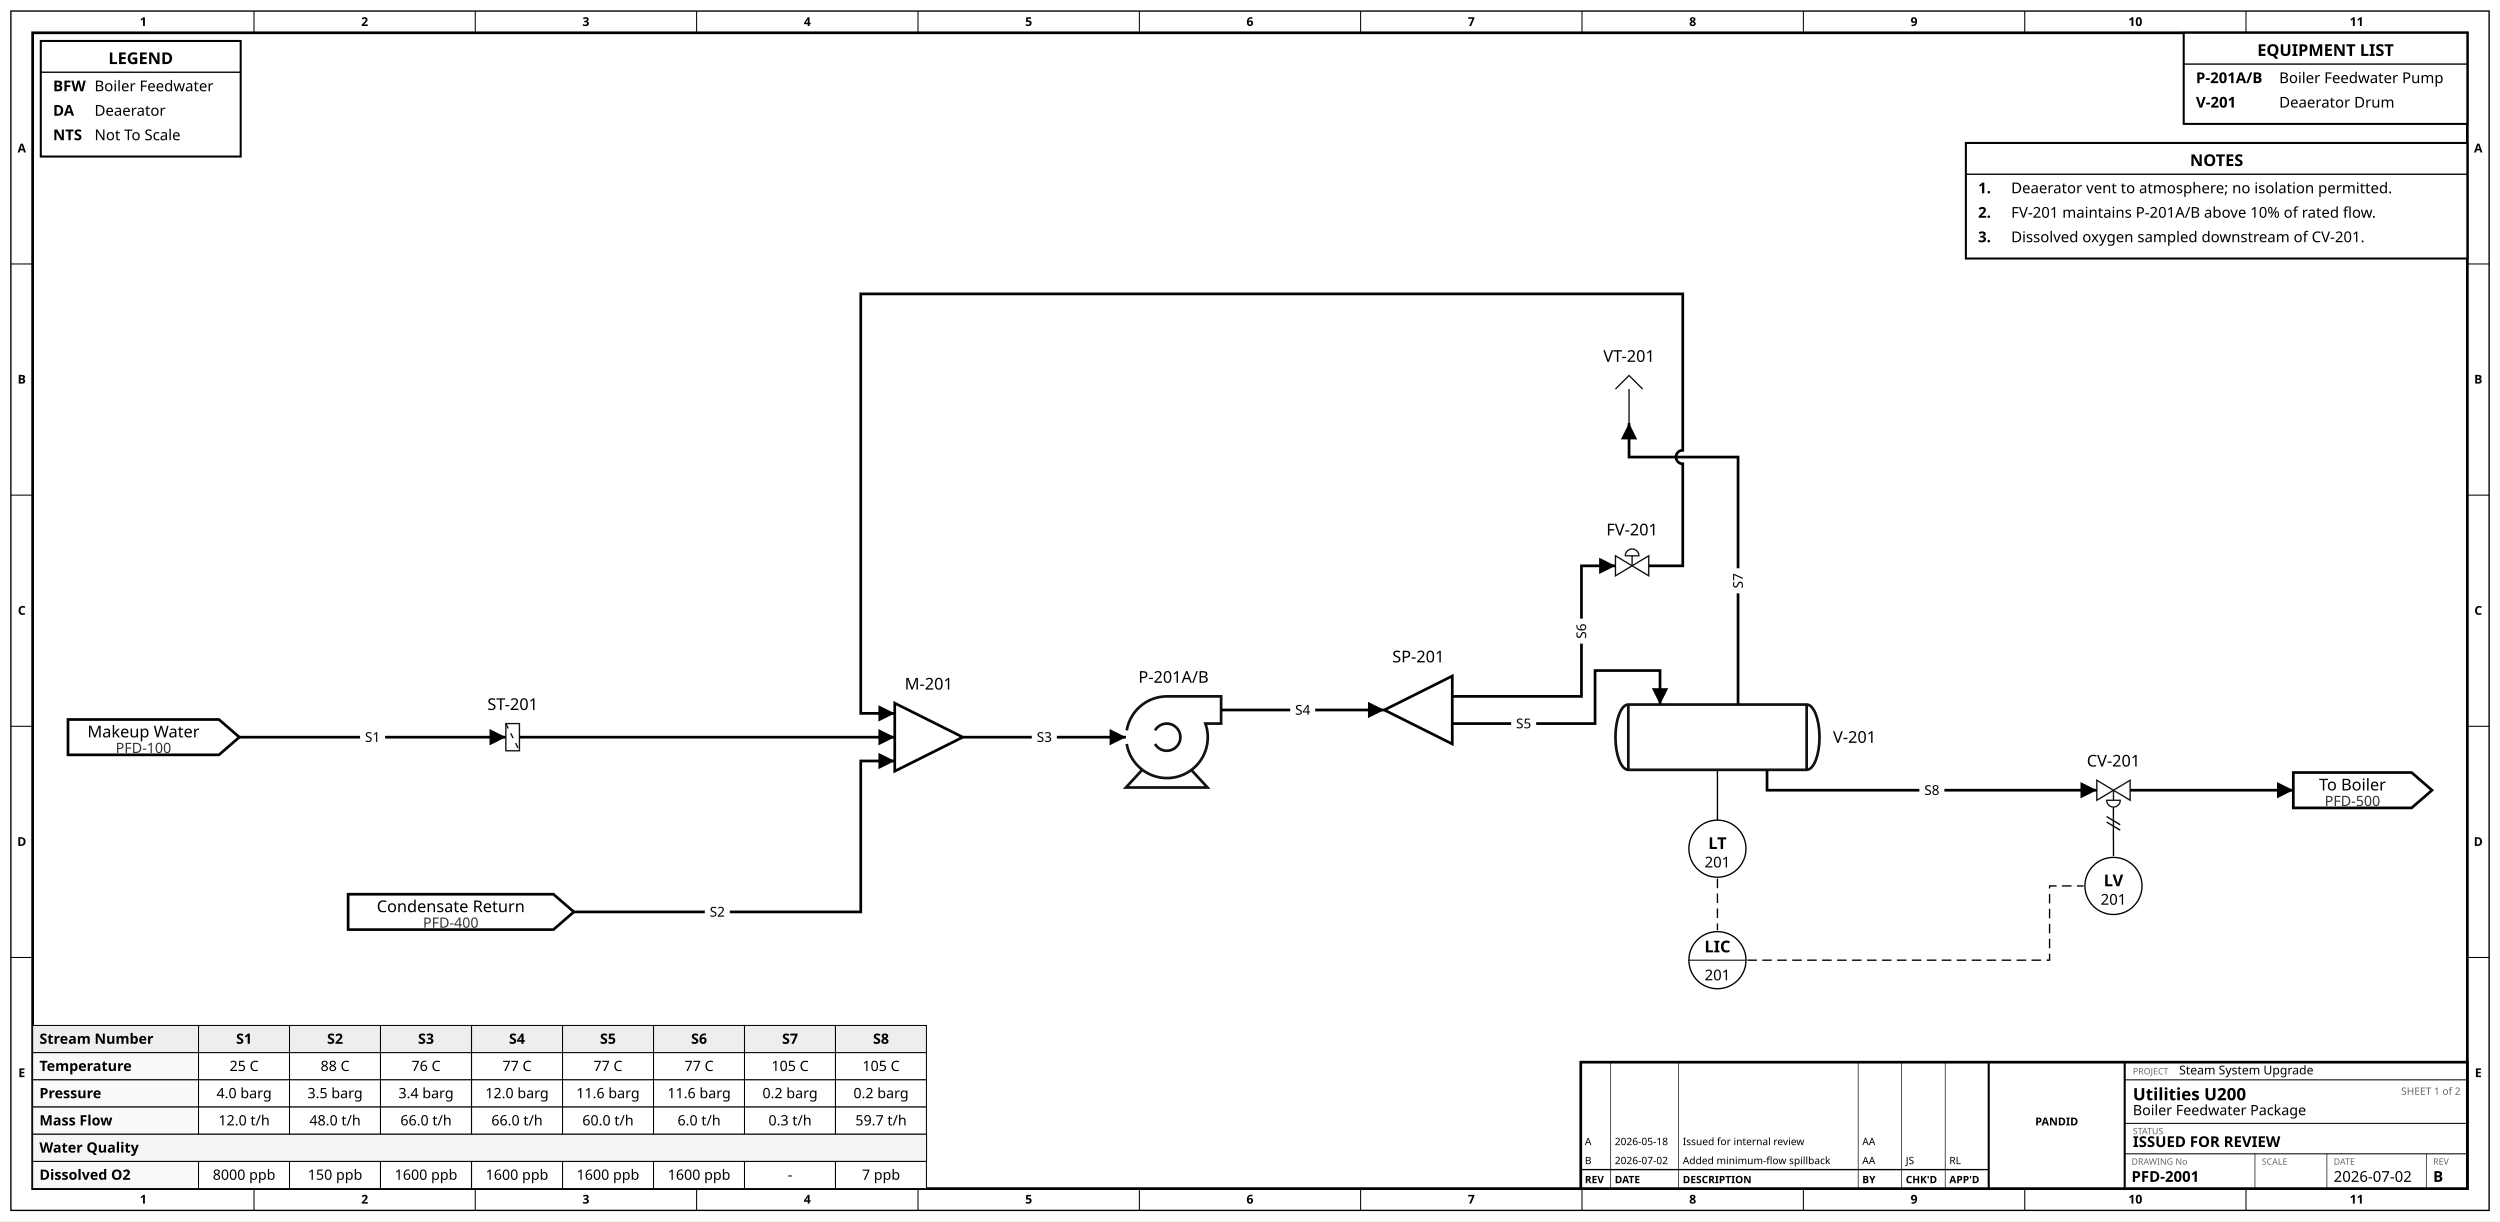
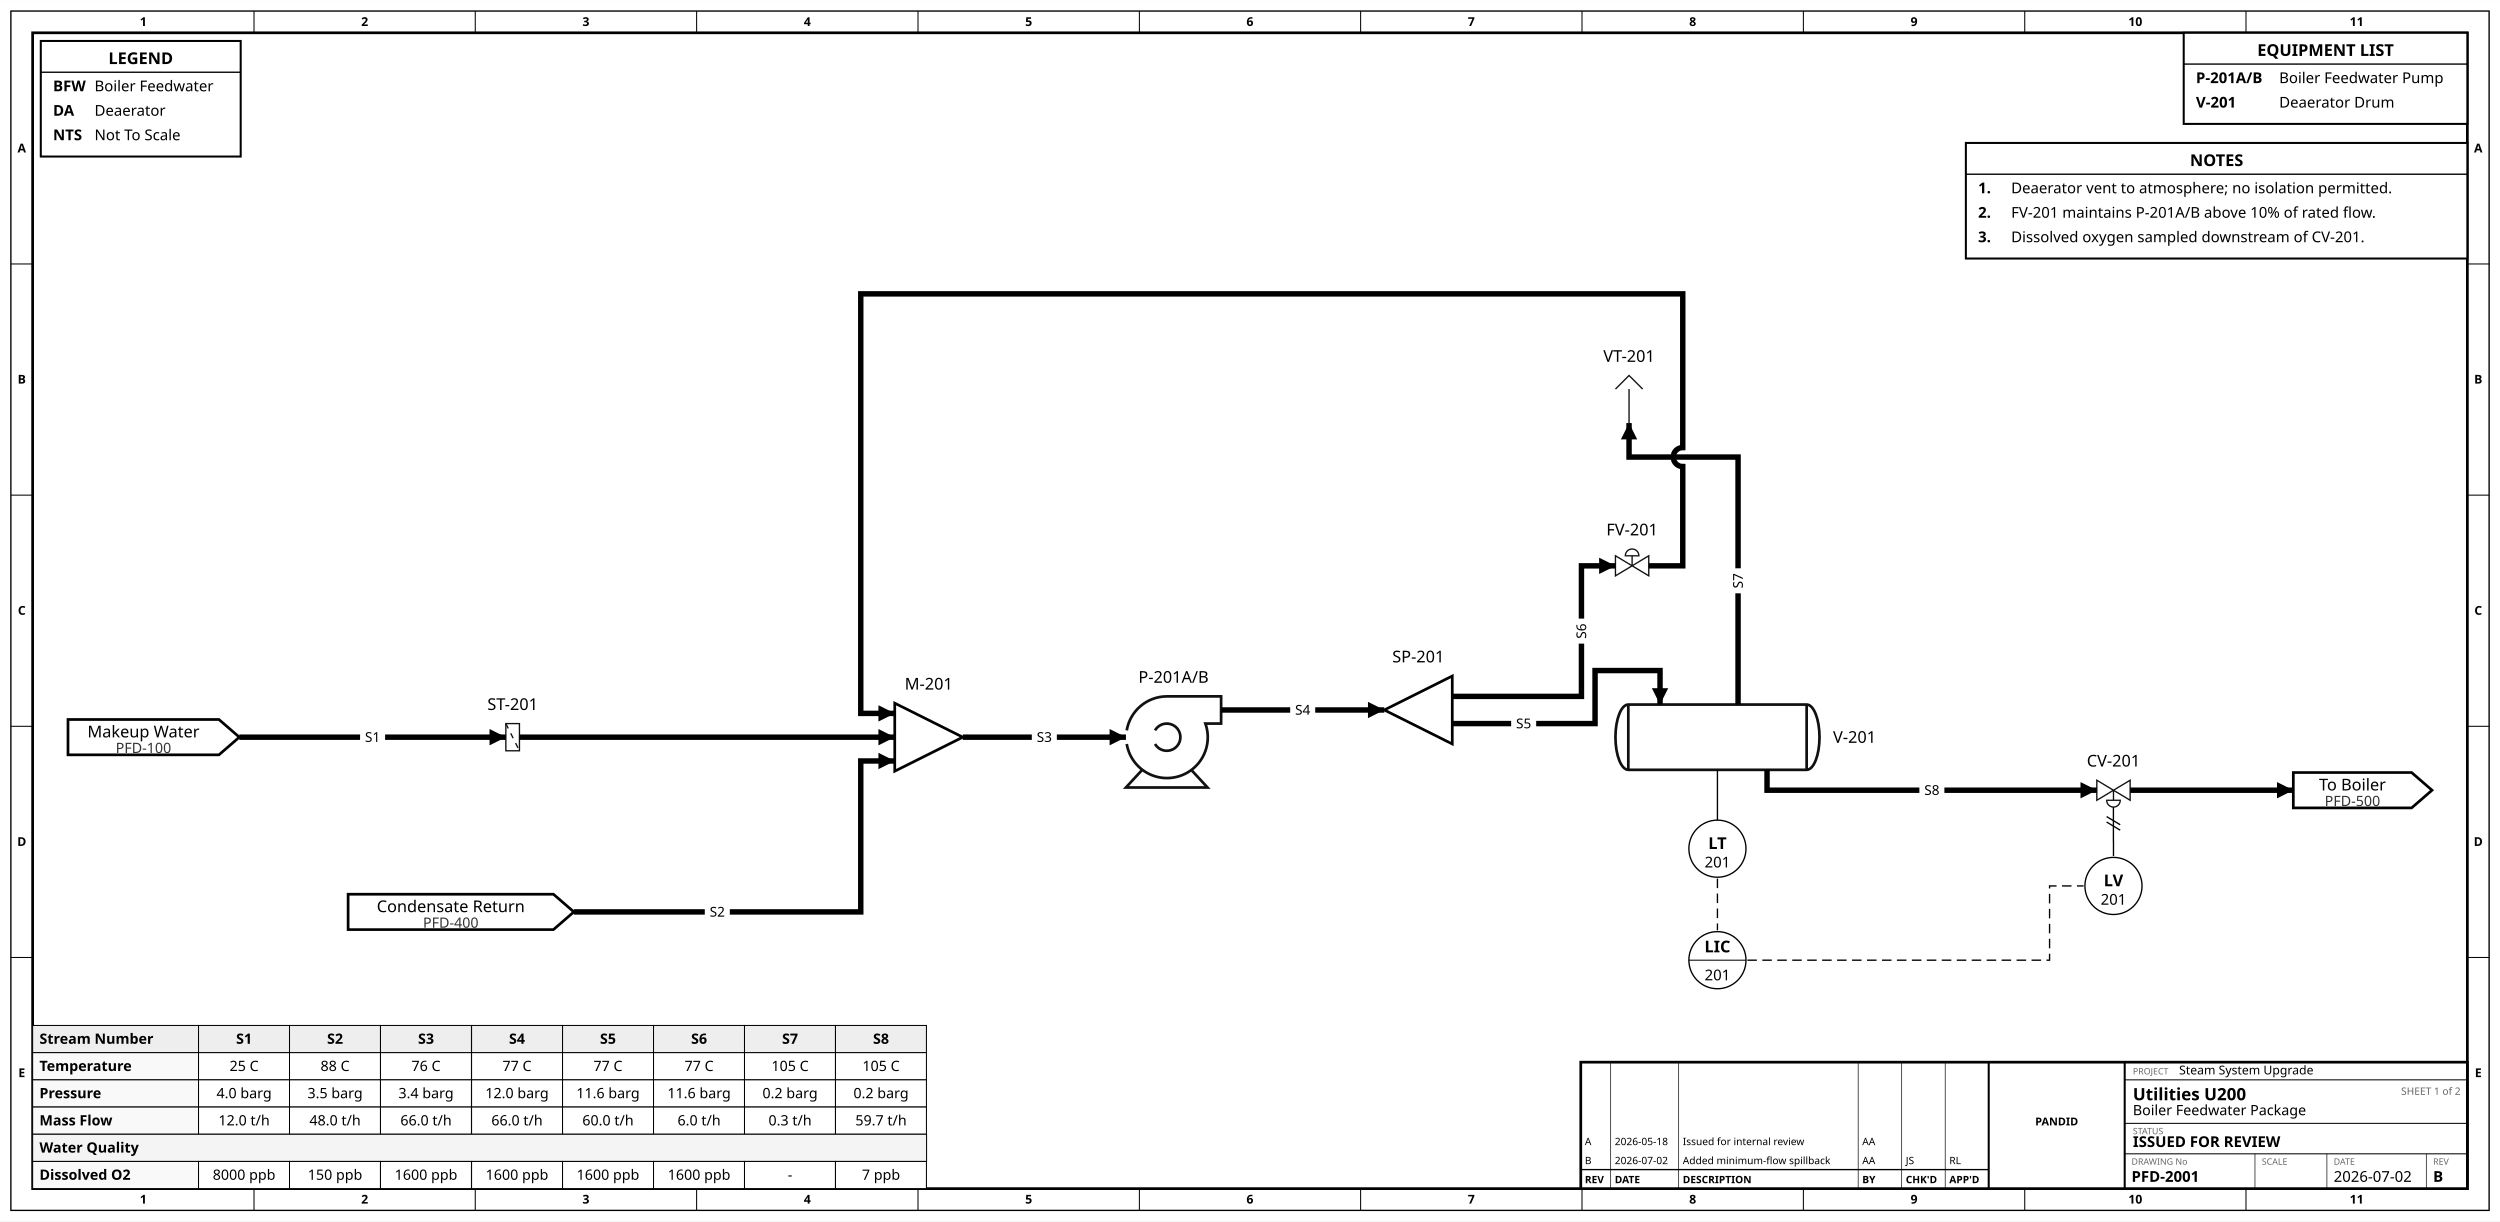
<svg xmlns="http://www.w3.org/2000/svg" width="1838" height="898" viewBox="-76.0 -218.5 1838.5 898.0">
  <rect x="-76.0" y="-218.5" width="1838.5" height="898.0" fill="white" />
  <rect x="-68.0" y="-210.5" width="1822.5" height="882.0" fill="none" stroke="black" stroke-width="1" />
  <rect x="-52.0" y="-194.5" width="1790.5" height="850.0" fill="none" stroke="black" stroke-width="2" />
  <text x="29.4" y="-199.5" font-family="sans-serif" font-size="9.0" text-anchor="middle" font-weight="bold" fill="black">1</text>
  <text x="29.4" y="666.5" font-family="sans-serif" font-size="9.0" text-anchor="middle" font-weight="bold" fill="black">1</text>
  <line x1="110.8" y1="-210.5" x2="110.8" y2="-194.5" stroke="black" stroke-width="0.75" />
  <line x1="110.8" y1="655.5" x2="110.8" y2="671.5" stroke="black" stroke-width="0.75" />
  <text x="192.2" y="-199.5" font-family="sans-serif" font-size="9.0" text-anchor="middle" font-weight="bold" fill="black">2</text>
  <text x="192.2" y="666.5" font-family="sans-serif" font-size="9.0" text-anchor="middle" font-weight="bold" fill="black">2</text>
  <line x1="273.5" y1="-210.5" x2="273.5" y2="-194.5" stroke="black" stroke-width="0.75" />
  <line x1="273.5" y1="655.5" x2="273.5" y2="671.5" stroke="black" stroke-width="0.75" />
  <text x="354.9" y="-199.5" font-family="sans-serif" font-size="9.0" text-anchor="middle" font-weight="bold" fill="black">3</text>
  <text x="354.9" y="666.5" font-family="sans-serif" font-size="9.0" text-anchor="middle" font-weight="bold" fill="black">3</text>
  <line x1="436.3" y1="-210.5" x2="436.3" y2="-194.5" stroke="black" stroke-width="0.75" />
  <line x1="436.3" y1="655.5" x2="436.3" y2="671.5" stroke="black" stroke-width="0.75" />
  <text x="517.7" y="-199.5" font-family="sans-serif" font-size="9.0" text-anchor="middle" font-weight="bold" fill="black">4</text>
  <text x="517.7" y="666.5" font-family="sans-serif" font-size="9.0" text-anchor="middle" font-weight="bold" fill="black">4</text>
  <line x1="599.1" y1="-210.5" x2="599.1" y2="-194.5" stroke="black" stroke-width="0.75" />
  <line x1="599.1" y1="655.5" x2="599.1" y2="671.5" stroke="black" stroke-width="0.75" />
  <text x="680.5" y="-199.5" font-family="sans-serif" font-size="9.0" text-anchor="middle" font-weight="bold" fill="black">5</text>
  <text x="680.5" y="666.5" font-family="sans-serif" font-size="9.0" text-anchor="middle" font-weight="bold" fill="black">5</text>
  <line x1="761.9" y1="-210.5" x2="761.9" y2="-194.5" stroke="black" stroke-width="0.75" />
  <line x1="761.9" y1="655.5" x2="761.9" y2="671.5" stroke="black" stroke-width="0.75" />
  <text x="843.2" y="-199.5" font-family="sans-serif" font-size="9.0" text-anchor="middle" font-weight="bold" fill="black">6</text>
  <text x="843.2" y="666.5" font-family="sans-serif" font-size="9.0" text-anchor="middle" font-weight="bold" fill="black">6</text>
  <line x1="924.6" y1="-210.5" x2="924.6" y2="-194.5" stroke="black" stroke-width="0.75" />
  <line x1="924.6" y1="655.5" x2="924.6" y2="671.5" stroke="black" stroke-width="0.75" />
  <text x="1006.0" y="-199.5" font-family="sans-serif" font-size="9.0" text-anchor="middle" font-weight="bold" fill="black">7</text>
  <text x="1006.0" y="666.5" font-family="sans-serif" font-size="9.0" text-anchor="middle" font-weight="bold" fill="black">7</text>
  <line x1="1087.4" y1="-210.5" x2="1087.4" y2="-194.5" stroke="black" stroke-width="0.75" />
  <line x1="1087.4" y1="655.5" x2="1087.4" y2="671.5" stroke="black" stroke-width="0.75" />
  <text x="1168.8" y="-199.5" font-family="sans-serif" font-size="9.0" text-anchor="middle" font-weight="bold" fill="black">8</text>
  <text x="1168.8" y="666.5" font-family="sans-serif" font-size="9.0" text-anchor="middle" font-weight="bold" fill="black">8</text>
  <line x1="1250.2" y1="-210.5" x2="1250.2" y2="-194.5" stroke="black" stroke-width="0.75" />
  <line x1="1250.2" y1="655.5" x2="1250.2" y2="671.5" stroke="black" stroke-width="0.75" />
  <text x="1331.6" y="-199.5" font-family="sans-serif" font-size="9.0" text-anchor="middle" font-weight="bold" fill="black">9</text>
  <text x="1331.6" y="666.5" font-family="sans-serif" font-size="9.0" text-anchor="middle" font-weight="bold" fill="black">9</text>
  <line x1="1413.0" y1="-210.5" x2="1413.0" y2="-194.5" stroke="black" stroke-width="0.75" />
  <line x1="1413.0" y1="655.5" x2="1413.0" y2="671.5" stroke="black" stroke-width="0.75" />
  <text x="1494.3" y="-199.5" font-family="sans-serif" font-size="9.0" text-anchor="middle" font-weight="bold" fill="black">10</text>
  <text x="1494.3" y="666.5" font-family="sans-serif" font-size="9.0" text-anchor="middle" font-weight="bold" fill="black">10</text>
  <line x1="1575.7" y1="-210.5" x2="1575.7" y2="-194.5" stroke="black" stroke-width="0.75" />
  <line x1="1575.7" y1="655.5" x2="1575.7" y2="671.5" stroke="black" stroke-width="0.75" />
  <text x="1657.1" y="-199.5" font-family="sans-serif" font-size="9.0" text-anchor="middle" font-weight="bold" fill="black">11</text>
  <text x="1657.1" y="666.5" font-family="sans-serif" font-size="9.0" text-anchor="middle" font-weight="bold" fill="black">11</text>
  <text x="-60.0" y="-106.5" font-family="sans-serif" font-size="9.0" text-anchor="middle" font-weight="bold" fill="black">A</text>
  <text x="1746.5" y="-106.5" font-family="sans-serif" font-size="9.0" text-anchor="middle" font-weight="bold" fill="black">A</text>
  <line x1="-68.0" y1="-24.5" x2="-52.0" y2="-24.5" stroke="black" stroke-width="0.75" />
  <line x1="1738.5" y1="-24.5" x2="1754.5" y2="-24.5" stroke="black" stroke-width="0.75" />
  <text x="-60.0" y="63.5" font-family="sans-serif" font-size="9.0" text-anchor="middle" font-weight="bold" fill="black">B</text>
  <text x="1746.5" y="63.5" font-family="sans-serif" font-size="9.0" text-anchor="middle" font-weight="bold" fill="black">B</text>
  <line x1="-68.0" y1="145.5" x2="-52.0" y2="145.5" stroke="black" stroke-width="0.75" />
  <line x1="1738.5" y1="145.5" x2="1754.5" y2="145.5" stroke="black" stroke-width="0.75" />
  <text x="-60.0" y="233.5" font-family="sans-serif" font-size="9.0" text-anchor="middle" font-weight="bold" fill="black">C</text>
  <text x="1746.5" y="233.5" font-family="sans-serif" font-size="9.0" text-anchor="middle" font-weight="bold" fill="black">C</text>
  <line x1="-68.0" y1="315.5" x2="-52.0" y2="315.5" stroke="black" stroke-width="0.75" />
  <line x1="1738.5" y1="315.5" x2="1754.5" y2="315.5" stroke="black" stroke-width="0.75" />
  <text x="-60.0" y="403.5" font-family="sans-serif" font-size="9.0" text-anchor="middle" font-weight="bold" fill="black">D</text>
  <text x="1746.5" y="403.5" font-family="sans-serif" font-size="9.0" text-anchor="middle" font-weight="bold" fill="black">D</text>
  <line x1="-68.0" y1="485.5" x2="-52.0" y2="485.5" stroke="black" stroke-width="0.75" />
  <line x1="1738.5" y1="485.5" x2="1754.5" y2="485.5" stroke="black" stroke-width="0.75" />
  <text x="-60.0" y="573.5" font-family="sans-serif" font-size="9.0" text-anchor="middle" font-weight="bold" fill="black">E</text>
  <text x="1746.5" y="573.5" font-family="sans-serif" font-size="9.0" text-anchor="middle" font-weight="bold" fill="black">E</text>
  <rect x="-46.0" y="-188.5" width="147.0" height="85.0" fill="white" stroke="black" stroke-width="1.5" />
  <text x="27.5" y="-171.5" font-family="sans-serif" font-size="12.0" text-anchor="middle" font-weight="bold" fill="black">LEGEND</text>
  <line x1="-46.0" y1="-165.5" x2="101.0" y2="-165.5" stroke="black" stroke-width="1" />
  <text x="-37.0" y="-151.5" font-family="sans-serif" font-size="11.0" text-anchor="start" font-weight="bold" fill="black">BFW</text>
  <text x="-6.5" y="-151.5" font-family="sans-serif" font-size="11.0" text-anchor="start" fill="black">Boiler Feedwater</text>
  <text x="-37.0" y="-133.5" font-family="sans-serif" font-size="11.0" text-anchor="start" font-weight="bold" fill="black">DA</text>
  <text x="-6.5" y="-133.5" font-family="sans-serif" font-size="11.0" text-anchor="start" fill="black">Deaerator</text>
  <text x="-37.0" y="-115.5" font-family="sans-serif" font-size="11.0" text-anchor="start" font-weight="bold" fill="black">NTS</text>
  <text x="-6.5" y="-115.5" font-family="sans-serif" font-size="11.0" text-anchor="start" fill="black">Not To Scale</text>
  <rect x="1529.9" y="-194.5" width="208.6" height="67.0" fill="white" stroke="black" stroke-width="1.5" />
  <text x="1634.2" y="-177.5" font-family="sans-serif" font-size="12.0" text-anchor="middle" font-weight="bold" fill="black">EQUIPMENT LIST</text>
  <line x1="1529.9" y1="-171.5" x2="1738.5" y2="-171.5" stroke="black" stroke-width="1" />
  <text x="1538.9" y="-157.5" font-family="sans-serif" font-size="11.0" text-anchor="start" font-weight="bold" fill="black">P-201A/B</text>
  <text x="1600.1" y="-157.5" font-family="sans-serif" font-size="11.0" text-anchor="start" fill="black">Boiler Feedwater Pump</text>
  <text x="1538.9" y="-139.5" font-family="sans-serif" font-size="11.0" text-anchor="start" font-weight="bold" fill="black">V-201</text>
  <text x="1600.1" y="-139.5" font-family="sans-serif" font-size="11.0" text-anchor="start" fill="black">Deaerator Drum</text>
  <rect x="1369.7" y="-113.5" width="368.8" height="85.0" fill="white" stroke="black" stroke-width="1.5" />
  <text x="1554.1" y="-96.5" font-family="sans-serif" font-size="12.0" text-anchor="middle" font-weight="bold" fill="black">NOTES</text>
  <line x1="1369.7" y1="-90.5" x2="1738.5" y2="-90.5" stroke="black" stroke-width="1" />
  <text x="1378.7" y="-76.5" font-family="sans-serif" font-size="11.0" text-anchor="start" font-weight="bold" fill="black">1.</text>
  <text x="1403.0" y="-76.5" font-family="sans-serif" font-size="11.0" text-anchor="start" fill="black">Deaerator vent to atmosphere; no isolation permitted.</text>
  <text x="1378.7" y="-58.5" font-family="sans-serif" font-size="11.0" text-anchor="start" font-weight="bold" fill="black">2.</text>
  <text x="1403.0" y="-58.5" font-family="sans-serif" font-size="11.0" text-anchor="start" fill="black">FV-201 maintains P-201A/B above 10% of rated flow.</text>
  <text x="1378.7" y="-40.5" font-family="sans-serif" font-size="11.0" text-anchor="start" font-weight="bold" fill="black">3.</text>
  <text x="1403.0" y="-40.5" font-family="sans-serif" font-size="11.0" text-anchor="start" fill="black">Dissolved oxygen sampled downstream of CV-201.</text>
  <g id="stream_table">
    <rect x="-52.0" y="535.5" width="122.0" height="20.0" fill="#eee" stroke="black" stroke-width="0.75" />
    <text x="-47.0" y="549.0" font-family="sans-serif" font-size="10.5" font-weight="bold" text-anchor="start">Stream Number</text>
    <rect x="70.0" y="535.5" width="66.9" height="20.0" fill="#eee" stroke="black" stroke-width="0.75" />
    <text x="103.5" y="549.0" font-family="sans-serif" font-size="10.5" font-weight="bold" text-anchor="middle">S1</text>
    <rect x="136.9" y="535.5" width="66.9" height="20.0" fill="#eee" stroke="black" stroke-width="0.75" />
    <text x="170.4" y="549.0" font-family="sans-serif" font-size="10.5" font-weight="bold" text-anchor="middle">S2</text>
    <rect x="203.8" y="535.5" width="66.9" height="20.0" fill="#eee" stroke="black" stroke-width="0.75" />
    <text x="237.3" y="549.0" font-family="sans-serif" font-size="10.5" font-weight="bold" text-anchor="middle">S3</text>
    <rect x="270.8" y="535.5" width="66.9" height="20.0" fill="#eee" stroke="black" stroke-width="0.75" />
    <text x="304.2" y="549.0" font-family="sans-serif" font-size="10.5" font-weight="bold" text-anchor="middle">S4</text>
    <rect x="337.7" y="535.5" width="66.9" height="20.0" fill="#eee" stroke="black" stroke-width="0.75" />
    <text x="371.1" y="549.0" font-family="sans-serif" font-size="10.5" font-weight="bold" text-anchor="middle">S5</text>
    <rect x="404.6" y="535.5" width="66.9" height="20.0" fill="#eee" stroke="black" stroke-width="0.75" />
    <text x="438.1" y="549.0" font-family="sans-serif" font-size="10.5" font-weight="bold" text-anchor="middle">S6</text>
    <rect x="471.5" y="535.5" width="66.9" height="20.0" fill="#eee" stroke="black" stroke-width="0.75" />
    <text x="505.0" y="549.0" font-family="sans-serif" font-size="10.5" font-weight="bold" text-anchor="middle">S7</text>
    <rect x="538.4" y="535.5" width="66.9" height="20.0" fill="#eee" stroke="black" stroke-width="0.75" />
    <text x="571.9" y="549.0" font-family="sans-serif" font-size="10.5" font-weight="bold" text-anchor="middle">S8</text>
    <rect x="-52.0" y="555.5" width="122.0" height="20.0" fill="#f9f9f9" stroke="black" stroke-width="0.75" />
    <text x="-47.0" y="569.0" font-family="sans-serif" font-size="10.5" font-weight="bold" text-anchor="start">Temperature</text>
    <rect x="70.0" y="555.5" width="66.9" height="20.0" fill="white" stroke="black" stroke-width="0.75" />
    <text x="103.5" y="569.0" font-family="sans-serif" font-size="10.5" text-anchor="middle">25 C</text>
    <rect x="136.9" y="555.5" width="66.9" height="20.0" fill="white" stroke="black" stroke-width="0.75" />
    <text x="170.4" y="569.0" font-family="sans-serif" font-size="10.5" text-anchor="middle">88 C</text>
    <rect x="203.8" y="555.5" width="66.9" height="20.0" fill="white" stroke="black" stroke-width="0.75" />
    <text x="237.3" y="569.0" font-family="sans-serif" font-size="10.5" text-anchor="middle">76 C</text>
    <rect x="270.8" y="555.5" width="66.9" height="20.0" fill="white" stroke="black" stroke-width="0.75" />
    <text x="304.2" y="569.0" font-family="sans-serif" font-size="10.5" text-anchor="middle">77 C</text>
    <rect x="337.7" y="555.5" width="66.9" height="20.0" fill="white" stroke="black" stroke-width="0.75" />
    <text x="371.1" y="569.0" font-family="sans-serif" font-size="10.5" text-anchor="middle">77 C</text>
    <rect x="404.6" y="555.5" width="66.9" height="20.0" fill="white" stroke="black" stroke-width="0.75" />
    <text x="438.1" y="569.0" font-family="sans-serif" font-size="10.5" text-anchor="middle">77 C</text>
    <rect x="471.5" y="555.5" width="66.9" height="20.0" fill="white" stroke="black" stroke-width="0.75" />
    <text x="505.0" y="569.0" font-family="sans-serif" font-size="10.5" text-anchor="middle">105 C</text>
    <rect x="538.4" y="555.5" width="66.9" height="20.0" fill="white" stroke="black" stroke-width="0.75" />
    <text x="571.9" y="569.0" font-family="sans-serif" font-size="10.5" text-anchor="middle">105 C</text>
    <rect x="-52.0" y="575.5" width="122.0" height="20.0" fill="#f9f9f9" stroke="black" stroke-width="0.75" />
    <text x="-47.0" y="589.0" font-family="sans-serif" font-size="10.5" font-weight="bold" text-anchor="start">Pressure</text>
    <rect x="70.0" y="575.5" width="66.9" height="20.0" fill="white" stroke="black" stroke-width="0.75" />
    <text x="103.5" y="589.0" font-family="sans-serif" font-size="10.5" text-anchor="middle">4.0 barg</text>
    <rect x="136.9" y="575.5" width="66.9" height="20.0" fill="white" stroke="black" stroke-width="0.75" />
    <text x="170.4" y="589.0" font-family="sans-serif" font-size="10.5" text-anchor="middle">3.5 barg</text>
    <rect x="203.8" y="575.5" width="66.9" height="20.0" fill="white" stroke="black" stroke-width="0.75" />
    <text x="237.3" y="589.0" font-family="sans-serif" font-size="10.5" text-anchor="middle">3.4 barg</text>
    <rect x="270.8" y="575.5" width="66.9" height="20.0" fill="white" stroke="black" stroke-width="0.75" />
    <text x="304.2" y="589.0" font-family="sans-serif" font-size="10.5" text-anchor="middle">12.0 barg</text>
    <rect x="337.7" y="575.5" width="66.9" height="20.0" fill="white" stroke="black" stroke-width="0.75" />
    <text x="371.1" y="589.0" font-family="sans-serif" font-size="10.5" text-anchor="middle">11.6 barg</text>
    <rect x="404.6" y="575.5" width="66.9" height="20.0" fill="white" stroke="black" stroke-width="0.75" />
    <text x="438.1" y="589.0" font-family="sans-serif" font-size="10.5" text-anchor="middle">11.6 barg</text>
    <rect x="471.5" y="575.5" width="66.9" height="20.0" fill="white" stroke="black" stroke-width="0.75" />
    <text x="505.0" y="589.0" font-family="sans-serif" font-size="10.5" text-anchor="middle">0.2 barg</text>
    <rect x="538.4" y="575.5" width="66.9" height="20.0" fill="white" stroke="black" stroke-width="0.75" />
    <text x="571.9" y="589.0" font-family="sans-serif" font-size="10.5" text-anchor="middle">0.2 barg</text>
    <rect x="-52.0" y="595.5" width="122.0" height="20.0" fill="#f9f9f9" stroke="black" stroke-width="0.75" />
    <text x="-47.0" y="609.0" font-family="sans-serif" font-size="10.5" font-weight="bold" text-anchor="start">Mass Flow</text>
    <rect x="70.0" y="595.5" width="66.9" height="20.0" fill="white" stroke="black" stroke-width="0.75" />
    <text x="103.5" y="609.0" font-family="sans-serif" font-size="10.5" text-anchor="middle">12.0 t/h</text>
    <rect x="136.9" y="595.5" width="66.9" height="20.0" fill="white" stroke="black" stroke-width="0.75" />
    <text x="170.4" y="609.0" font-family="sans-serif" font-size="10.5" text-anchor="middle">48.0 t/h</text>
    <rect x="203.8" y="595.5" width="66.9" height="20.0" fill="white" stroke="black" stroke-width="0.75" />
    <text x="237.3" y="609.0" font-family="sans-serif" font-size="10.5" text-anchor="middle">66.0 t/h</text>
    <rect x="270.8" y="595.5" width="66.9" height="20.0" fill="white" stroke="black" stroke-width="0.75" />
    <text x="304.2" y="609.0" font-family="sans-serif" font-size="10.5" text-anchor="middle">66.0 t/h</text>
    <rect x="337.7" y="595.5" width="66.9" height="20.0" fill="white" stroke="black" stroke-width="0.75" />
    <text x="371.1" y="609.0" font-family="sans-serif" font-size="10.5" text-anchor="middle">60.0 t/h</text>
    <rect x="404.6" y="595.5" width="66.9" height="20.0" fill="white" stroke="black" stroke-width="0.75" />
    <text x="438.1" y="609.0" font-family="sans-serif" font-size="10.5" text-anchor="middle">6.0 t/h</text>
    <rect x="471.5" y="595.5" width="66.9" height="20.0" fill="white" stroke="black" stroke-width="0.75" />
    <text x="505.0" y="609.0" font-family="sans-serif" font-size="10.5" text-anchor="middle">0.3 t/h</text>
    <rect x="538.4" y="595.5" width="66.9" height="20.0" fill="white" stroke="black" stroke-width="0.75" />
    <text x="571.9" y="609.0" font-family="sans-serif" font-size="10.5" text-anchor="middle">59.7 t/h</text>
    <rect x="-52.0" y="615.5" width="657.4" height="20.0" fill="#f4f4f4" stroke="black" stroke-width="0.75" />
    <text x="-47.0" y="629.0" font-family="sans-serif" font-size="10.5" font-weight="bold" text-anchor="start">Water Quality</text>
    <rect x="-52.0" y="635.5" width="122.0" height="20.0" fill="#f9f9f9" stroke="black" stroke-width="0.75" />
    <text x="-47.0" y="649.0" font-family="sans-serif" font-size="10.5" font-weight="bold" text-anchor="start">Dissolved O2</text>
    <rect x="70.0" y="635.5" width="66.9" height="20.0" fill="white" stroke="black" stroke-width="0.75" />
    <text x="103.5" y="649.0" font-family="sans-serif" font-size="10.5" text-anchor="middle">8000 ppb</text>
    <rect x="136.9" y="635.5" width="66.9" height="20.0" fill="white" stroke="black" stroke-width="0.75" />
    <text x="170.4" y="649.0" font-family="sans-serif" font-size="10.5" text-anchor="middle">150 ppb</text>
    <rect x="203.8" y="635.5" width="66.9" height="20.0" fill="white" stroke="black" stroke-width="0.75" />
    <text x="237.3" y="649.0" font-family="sans-serif" font-size="10.5" text-anchor="middle">1600 ppb</text>
    <rect x="270.8" y="635.5" width="66.9" height="20.0" fill="white" stroke="black" stroke-width="0.75" />
    <text x="304.2" y="649.0" font-family="sans-serif" font-size="10.5" text-anchor="middle">1600 ppb</text>
    <rect x="337.7" y="635.5" width="66.9" height="20.0" fill="white" stroke="black" stroke-width="0.75" />
    <text x="371.1" y="649.0" font-family="sans-serif" font-size="10.5" text-anchor="middle">1600 ppb</text>
    <rect x="404.6" y="635.5" width="66.9" height="20.0" fill="white" stroke="black" stroke-width="0.75" />
    <text x="438.1" y="649.0" font-family="sans-serif" font-size="10.5" text-anchor="middle">1600 ppb</text>
    <rect x="471.5" y="635.5" width="66.9" height="20.0" fill="white" stroke="black" stroke-width="0.75" />
    <text x="505.0" y="649.0" font-family="sans-serif" font-size="10.5" text-anchor="middle">-</text>
    <rect x="538.4" y="635.5" width="66.9" height="20.0" fill="white" stroke="black" stroke-width="0.75" />
    <text x="571.9" y="649.0" font-family="sans-serif" font-size="10.5" text-anchor="middle">7 ppb</text>
  </g>
  <rect x="1086.5" y="562.5" width="652.0" height="93.0" fill="white" stroke="black" stroke-width="2" />
  <line x1="1386.5" y1="562.5" x2="1386.5" y2="655.5" stroke="black" stroke-width="1.5" />
  <line x1="1486.5" y1="562.5" x2="1486.5" y2="655.5" stroke="black" stroke-width="1.5" />
  <line x1="1086.5" y1="641.5" x2="1386.5" y2="641.5" stroke="black" stroke-width="1" />
  <line x1="1108.5" y1="562.5" x2="1108.5" y2="655.5" stroke="black" stroke-width="0.5" />
  <line x1="1158.5" y1="562.5" x2="1158.5" y2="655.5" stroke="black" stroke-width="0.5" />
  <line x1="1290.5" y1="562.5" x2="1290.5" y2="655.5" stroke="black" stroke-width="0.5" />
  <line x1="1322.5" y1="562.5" x2="1322.5" y2="655.5" stroke="black" stroke-width="0.5" />
  <line x1="1354.5" y1="562.5" x2="1354.5" y2="655.5" stroke="black" stroke-width="0.5" />
  <text x="1089.5" y="651.5" font-family="sans-serif" font-size="7.5" text-anchor="start" font-weight="bold" fill="black">REV</text>
  <text x="1111.5" y="651.5" font-family="sans-serif" font-size="7.5" text-anchor="start" font-weight="bold" fill="black">DATE</text>
  <text x="1161.5" y="651.5" font-family="sans-serif" font-size="7.5" text-anchor="start" font-weight="bold" fill="black">DESCRIPTION</text>
  <text x="1293.5" y="651.5" font-family="sans-serif" font-size="7.5" text-anchor="start" font-weight="bold" fill="black">BY</text>
  <text x="1325.5" y="651.5" font-family="sans-serif" font-size="7.5" text-anchor="start" font-weight="bold" fill="black">CHK'D</text>
  <text x="1357.5" y="651.5" font-family="sans-serif" font-size="7.5" text-anchor="start" font-weight="bold" fill="black">APP'D</text>
  <text x="1089.5" y="637.5" font-family="sans-serif" font-size="7.5" text-anchor="start" fill="black">B</text>
  <text x="1111.5" y="637.5" font-family="sans-serif" font-size="7.5" text-anchor="start" fill="black">2026-07-02</text>
  <text x="1161.5" y="637.5" font-family="sans-serif" font-size="7.5" text-anchor="start" fill="black">Added minimum-flow spillback</text>
  <text x="1293.5" y="637.5" font-family="sans-serif" font-size="7.5" text-anchor="start" fill="black">AA</text>
  <text x="1325.5" y="637.5" font-family="sans-serif" font-size="7.5" text-anchor="start" fill="black">JS</text>
  <text x="1357.5" y="637.5" font-family="sans-serif" font-size="7.5" text-anchor="start" fill="black">RL</text>
  <text x="1089.5" y="623.5" font-family="sans-serif" font-size="7.5" text-anchor="start" fill="black">A</text>
  <text x="1111.5" y="623.5" font-family="sans-serif" font-size="7.5" text-anchor="start" fill="black">2026-05-18</text>
  <text x="1161.5" y="623.5" font-family="sans-serif" font-size="7.5" text-anchor="start" fill="black">Issued for internal review</text>
  <text x="1293.5" y="623.5" font-family="sans-serif" font-size="7.5" text-anchor="start" fill="black">AA</text>
  <text x="1325.5" y="623.5" font-family="sans-serif" font-size="7.5" text-anchor="start" fill="black" />
  <text x="1357.5" y="623.5" font-family="sans-serif" font-size="7.5" text-anchor="start" fill="black" />
  <text x="1436.5" y="609.0" font-family="sans-serif" font-size="8.0" text-anchor="middle" font-weight="bold" fill="black">PANDID</text>
  <text x="1492.5" y="571.5" font-family="sans-serif" font-size="6.5" text-anchor="start" fill="#666">PROJECT</text>
  <text x="1526.5" y="571.5" font-family="sans-serif" font-size="9.0" text-anchor="start" fill="black">Steam System Upgrade</text>
  <line x1="1486.5" y1="575.5" x2="1738.5" y2="575.5" stroke="black" stroke-width="0.75" />
  <line x1="1486.5" y1="607.5" x2="1738.5" y2="607.5" stroke="black" stroke-width="0.75" />
  <line x1="1486.5" y1="629.9" x2="1738.5" y2="629.9" stroke="black" stroke-width="0.75" />
  <text x="1492.5" y="590.5" font-family="sans-serif" font-size="12.5" text-anchor="start" font-weight="bold" fill="black">Utilities U200</text>
  <text x="1492.5" y="601.5" font-family="sans-serif" font-size="10.5" text-anchor="start" fill="black">Boiler Feedwater Package</text>
  <text x="1733.5" y="586.5" font-family="sans-serif" font-size="7.5" text-anchor="end" fill="#666">SHEET 1 of 2</text>
  <text x="1492.5" y="615.5" font-family="sans-serif" font-size="6.5" text-anchor="start" fill="#666">STATUS</text>
  <text x="1492.5" y="624.9" font-family="sans-serif" font-size="11.0" text-anchor="start" font-weight="bold" fill="black">ISSUED FOR REVIEW</text>
  <text x="1491.5" y="637.9" font-family="sans-serif" font-size="6.5" text-anchor="start" fill="#666">DRAWING No</text>
  <text x="1491.5" y="650.5" font-family="sans-serif" font-size="11.0" text-anchor="start" font-weight="bold" fill="black">PFD-2001</text>
  <line x1="1582.3" y1="629.9" x2="1582.3" y2="655.5" stroke="black" stroke-width="0.5" />
  <text x="1587.3" y="637.9" font-family="sans-serif" font-size="6.5" text-anchor="start" fill="#666">SCALE</text>
  <line x1="1635.2" y1="629.9" x2="1635.2" y2="655.5" stroke="black" stroke-width="0.5" />
  <text x="1640.2" y="637.9" font-family="sans-serif" font-size="6.5" text-anchor="start" fill="#666">DATE</text>
  <text x="1640.2" y="650.5" font-family="sans-serif" font-size="11.0" text-anchor="start" fill="black">2026-07-02</text>
  <line x1="1708.3" y1="629.9" x2="1708.3" y2="655.5" stroke="black" stroke-width="0.5" />
  <text x="1713.3" y="637.9" font-family="sans-serif" font-size="6.5" text-anchor="start" fill="#666">REV</text>
  <text x="1713.3" y="650.5" font-family="sans-serif" font-size="11.0" text-anchor="start" font-weight="bold" fill="black">B</text>
  <defs>
    <marker id="arrow_black" viewBox="0 0 10 10" refX="10" refY="5" markerWidth="12" markerHeight="12" markerUnits="userSpaceOnUse" orient="auto-start-reverse">
      <path d="M 0 0 L 10 5 L 0 10 z" fill="black" />
    </marker>
    <symbol id="sym_fitting_strainer" viewBox="0 0 10.0 20.0" overflow="visible">
      <g transform="scale(0.25)">
        <rect x="0.0" y="0.0" width="40.0" height="80.0" fill="white" stroke="#111" stroke-width="4" />
        <path d="M 0.0 0.0 L 40.0 80.0" fill="none" stroke="#111" stroke-width="4" stroke-dasharray="16 16" />
      </g>
    </symbol>
    <symbol id="sym_instrument" viewBox="0 0 44.0 44.0" overflow="visible">
      <circle cx="22" cy="22" r="21" fill="white" stroke="black" stroke-width="1" />
    </symbol>
    <symbol id="sym_instrument_panel" viewBox="0 0 44.0 44.0" overflow="visible">
      <circle cx="22" cy="22" r="21" fill="white" stroke="black" stroke-width="1" />
      <line x1="1" y1="22" x2="43" y2="22" stroke="black" stroke-width="0.75" />
    </symbol>
    <symbol id="sym_mixer" viewBox="0 0 50.0 50.0" overflow="visible">
      <polygon points="0,0 50,25 0,50" fill="none" stroke="black" stroke-width="2" />
    </symbol>
    <symbol id="sym_pump" viewBox="0 0 70.0 67.0" overflow="visible">
      <path d="M 12.0 54.0 L 0.0 67.0 L 60.0 67.0 L 48.0 54.0" fill="white" stroke="#111" stroke-width="2.0" />
      <path d="M 0.6 25.0 A 30.0 30.0 0.0 0 1 30.0 0.0 L 70.0 0.0 L 70.0 20.0 L 58.45 20.0 A 30.0 30.0 0.0 0 1 51.859 50.83 A 30.0 30.0 0.0 0 1 21.341 58.742 A 30.0 30.0 0.0 0 1 0.6 35.0" fill="white" stroke="#111" stroke-width="2.0" />
      <path d="M 21.4 25.0 A 10.0 10.0 0.0 1 1 21.4 35.0" fill="none" stroke="#111" stroke-width="2.0" />
    </symbol>
    <symbol id="sym_splitter" viewBox="0 0 50.0 50.0" overflow="visible">
      <polygon points="0,25 50,0 50,50" fill="none" stroke="black" stroke-width="2" />
    </symbol>
    <symbol id="sym_valve_control" viewBox="0 0 24.5 19.8" overflow="visible">
      <g transform="scale(0.25)">
        <path d="M 0.0 79.0 L 0.0 20.0 L 98.0 79.0 L 98.0 20.0 Z M 29.0 20.0 A 20.0 20.0 0.0 0 1 49.0 0.0 A 20.0 20.0 0.0 0 1 69.0 20.0 Z M 49.0 20.0 L 49.0 49.0" fill="white" stroke="#111" stroke-width="4" />
      </g>
    </symbol>
    <symbol id="sym_vent" viewBox="0 0 20.0 35.0" overflow="visible">
      <g transform="scale(0.25)">
        <path d="M 40.0 40.0 L 40.0 140.0 M 0.0 40.0 L 40.0 0.0 L 80.0 40.0" fill="none" stroke="#111" stroke-width="4" />
      </g>
    </symbol>
    <symbol id="sym_vessel_horizontal_s150x48" viewBox="0 0 150 48" overflow="visible">
      <path d="M 9.459 48 L 140.607 48 A 24 9.458 90 0 0 150.064 24 A 24 9.458 90 0 0 140.607 0 L 9.459 0 A 24 9.458 90 0 0 0.001 24 A 24 9.458 90 0 0 9.459 48 Z M 9.459 0 L 9.459 48 M 140.607 0 L 140.607 48" fill="white" stroke="#111" stroke-width="2" />
    </symbol>
  </defs>
  <g id="units">
    <polygon points="-26.0,310.5 85.0,310.5 100.0,323.5 85.0,336.5 -26.0,336.5" fill="transparent" stroke="black" stroke-width="2" />
    <text x="29.5" y="319.5" font-family="sans-serif" font-size="12" text-anchor="middle" dominant-baseline="middle">Makeup Water</text>
    <text x="29.5" y="331.5" font-family="sans-serif" font-size="10.5" text-anchor="middle" dominant-baseline="middle" fill="#333">PFD-100</text>
    <use href="#sym_fitting_strainer" x="296" y="313.5" width="10.0" height="20.0" />
    <polygon points="180.0,439.0 331.0,439.0 346.0,452.0 331.0,465.0 180.0,465.0" fill="transparent" stroke="black" stroke-width="2" />
    <text x="255.5" y="448.0" font-family="sans-serif" font-size="12" text-anchor="middle" dominant-baseline="middle">Condensate Return</text>
    <text x="255.5" y="460.0" font-family="sans-serif" font-size="10.5" text-anchor="middle" dominant-baseline="middle" fill="#333">PFD-400</text>
    <use href="#sym_mixer" x="582" y="298.5" width="50.0" height="50.0" />
    <use href="#sym_pump" x="752" y="293.5" width="70.0" height="67.0" />
    <use href="#sym_splitter" x="942" y="278.5" width="50.0" height="50.0" />
    <use href="#sym_valve_control" x="1112" y="185.1" width="24.5" height="19.8" />
    <use href="#sym_vessel_horizontal_s150x48" x="1112" y="299.5" width="150" height="48" />
    <use href="#sym_vent" x="1112" y="57.5" width="20.0" height="35.0" />
    <use href="#sym_valve_control" x="1466" y="355.1" width="24.5" height="19.8" transform="translate(0, 730) scale(1, -1)" />
    <polygon points="1610.5,349.5 1697.5,349.5 1712.5,362.5 1697.5,375.5 1610.5,375.5" fill="transparent" stroke="black" stroke-width="2" />
    <text x="1654.0" y="358.5" font-family="sans-serif" font-size="12" text-anchor="middle" dominant-baseline="middle">To Boiler</text>
    <text x="1654.0" y="370.5" font-family="sans-serif" font-size="10.5" text-anchor="middle" dominant-baseline="middle" fill="#333">PFD-500</text>
  </g>
  <g id="streams">
-     <path d="M 100.0,323.5 L 296.0,323.5" fill="none" stroke="black" stroke-width="2" marker-end="url(#arrow_black)" />
-     <path d="M 306.0,323.5 L 582.0,323.5" fill="none" stroke="black" stroke-width="2" marker-end="url(#arrow_black)" />
-     <path d="M 346.0,452.0 L 557.0,452.0 L 557.0,341.0 L 582.0,341.0" fill="none" stroke="black" stroke-width="2" marker-end="url(#arrow_black)" />
-     <path d="M 632.0,323.5 L 752.0,323.5" fill="none" stroke="black" stroke-width="2" marker-end="url(#arrow_black)" />
-     <path d="M 822.0,303.5 L 942.0,303.5" fill="none" stroke="black" stroke-width="2" marker-end="url(#arrow_black)" />
-     <path d="M 992.0,313.5 L 1097.0,313.5 L 1097.0,274.5 L 1144.787,274.5 L 1144.787,299.5" fill="none" stroke="black" stroke-width="2" marker-end="url(#arrow_black)" />
-     <path d="M 992.0,293.5 L 1087.0,293.5 L 1087.0,197.5 L 1112.0,197.5" fill="none" stroke="black" stroke-width="2" marker-end="url(#arrow_black)" />
-     <path d="M 1136.5,197.5 L 1161.5,197.5 L 1161.5,122.5 A 5 5 0 0 1 1161.5,112.5 L 1161.5,-2.5 L 557.0,-2.5 L 557.0,306.0 L 582.0,306.0" fill="none" stroke="black" stroke-width="2" marker-end="url(#arrow_black)" />
-     <path d="M 1202.164,299.5 L 1202.164,117.5 L 1122.0,117.5 L 1122.0,92.5" fill="none" stroke="black" stroke-width="2" marker-end="url(#arrow_black)" />
-     <path d="M 1223.475,347.5 L 1223.475,362.5 L 1466.0,362.5" fill="none" stroke="black" stroke-width="2" marker-end="url(#arrow_black)" />
-     <path d="M 1490.5,362.5 L 1610.5,362.5" fill="none" stroke="black" stroke-width="2" marker-end="url(#arrow_black)" />
+     <path d="M 100.0,323.5 L 296.0,323.5" fill="none" stroke="black" stroke-width="4" marker-end="url(#arrow_black)" />
+     <path d="M 306.0,323.5 L 582.0,323.5" fill="none" stroke="black" stroke-width="4" marker-end="url(#arrow_black)" />
+     <path d="M 346.0,452.0 L 557.0,452.0 L 557.0,341.0 L 582.0,341.0" fill="none" stroke="black" stroke-width="4" marker-end="url(#arrow_black)" />
+     <path d="M 632.0,323.5 L 752.0,323.5" fill="none" stroke="black" stroke-width="4" marker-end="url(#arrow_black)" />
+     <path d="M 822.0,303.5 L 942.0,303.5" fill="none" stroke="black" stroke-width="4" marker-end="url(#arrow_black)" />
+     <path d="M 992.0,313.5 L 1097.0,313.5 L 1097.0,274.5 L 1144.787,274.5 L 1144.787,299.5" fill="none" stroke="black" stroke-width="4" marker-end="url(#arrow_black)" />
+     <path d="M 992.0,293.5 L 1087.0,293.5 L 1087.0,197.5 L 1112.0,197.5" fill="none" stroke="black" stroke-width="4" marker-end="url(#arrow_black)" />
+     <path d="M 1136.5,197.5 L 1161.5,197.5 L 1161.5,124.5 A 7 7 0 0 1 1161.5,110.5 L 1161.5,-2.5 L 557.0,-2.5 L 557.0,306.0 L 582.0,306.0" fill="none" stroke="black" stroke-width="4" marker-end="url(#arrow_black)" />
+     <path d="M 1202.164,299.5 L 1202.164,117.5 L 1122.0,117.5 L 1122.0,92.5" fill="none" stroke="black" stroke-width="4" marker-end="url(#arrow_black)" />
+     <path d="M 1223.475,347.5 L 1223.475,362.5 L 1466.0,362.5" fill="none" stroke="black" stroke-width="4" marker-end="url(#arrow_black)" />
+     <path d="M 1490.5,362.5 L 1610.5,362.5" fill="none" stroke="black" stroke-width="4" marker-end="url(#arrow_black)" />
    <path d="M 1187.0,427.5 L 1187.0,465.5" fill="none" stroke="black" stroke-width="1" stroke-dasharray="7,4" />
    <path d="M 1209.0,487.5 L 1431.25,487.5 L 1431.25,432.9 L 1456.25,432.9" fill="none" stroke="black" stroke-width="1" stroke-dasharray="7,4" />
    <path d="M 1478.25,410.9 L 1478.25,399.9 L 1478.2,399.9 L 1478.2,374.9" fill="none" stroke="black" stroke-width="1" />
    <line x1="1473.2" y1="381.9" x2="1483.2" y2="387.9" stroke="black" stroke-width="1" />
    <line x1="1473.2" y1="385.9" x2="1483.2" y2="391.9" stroke="black" stroke-width="1" />
    <rect x="188.8" y="317.0" width="18.4" height="13.0" fill="white" />
    <text x="198.0" y="323.5" font-family="sans-serif" font-size="10" text-anchor="middle" dominant-baseline="middle" fill="black">S1</text>
    <rect x="442.3" y="445.5" width="18.4" height="13.0" fill="white" />
    <text x="451.5" y="452.0" font-family="sans-serif" font-size="10" text-anchor="middle" dominant-baseline="middle" fill="black">S2</text>
    <rect x="682.8" y="317.0" width="18.4" height="13.0" fill="white" />
    <text x="692.0" y="323.5" font-family="sans-serif" font-size="10" text-anchor="middle" dominant-baseline="middle" fill="black">S3</text>
    <rect x="872.8" y="297.0" width="18.4" height="13.0" fill="white" />
    <text x="882.0" y="303.5" font-family="sans-serif" font-size="10" text-anchor="middle" dominant-baseline="middle" fill="black">S4</text>
    <rect x="1035.3" y="307.0" width="18.4" height="13.0" fill="white" />
    <text x="1044.5" y="313.5" font-family="sans-serif" font-size="10" text-anchor="middle" dominant-baseline="middle" fill="black">S5</text>
    <rect x="1080.5" y="236.3" width="13.0" height="18.4" fill="white" />
    <text x="1087.0" y="245.5" font-family="sans-serif" font-size="10" text-anchor="middle" dominant-baseline="middle" fill="black" transform="rotate(-90, 1087.0, 245.5)">S6</text>
    <rect x="1195.7" y="199.3" width="13.0" height="18.4" fill="white" />
    <text x="1202.2" y="208.5" font-family="sans-serif" font-size="10" text-anchor="middle" dominant-baseline="middle" fill="black" transform="rotate(-90, 1202.2, 208.5)">S7</text>
    <rect x="1335.5" y="356.0" width="18.4" height="13.0" fill="white" />
    <text x="1344.7" y="362.5" font-family="sans-serif" font-size="10" text-anchor="middle" dominant-baseline="middle" fill="black">S8</text>
  </g>
  <g id="instrument_taps">
    <line x1="1187" y1="347.5" x2="1187" y2="405.5" stroke="black" stroke-width="1" />
  </g>
  <g id="instruments">
    <use href="#sym_instrument" x="1165" y="383.5" width="44.0" height="44.0" />
    <text x="1187.0" y="401.5" font-family="sans-serif" font-size="12" font-weight="bold" text-anchor="middle" dominant-baseline="middle">LT</text>
    <text x="1187.0" y="415.5" font-family="sans-serif" font-size="11" text-anchor="middle" dominant-baseline="middle">201</text>
    <use href="#sym_instrument_panel" x="1165" y="465.5" width="44.0" height="44.0" />
    <text x="1187.0" y="477.5" font-family="sans-serif" font-size="12" font-weight="bold" text-anchor="middle" dominant-baseline="middle">LIC</text>
    <text x="1187.0" y="498.5" font-family="sans-serif" font-size="11" text-anchor="middle" dominant-baseline="middle">201</text>
    <use href="#sym_instrument" x="1456.25" y="410.9" width="44.0" height="44.0" />
    <text x="1478.25" y="428.9" font-family="sans-serif" font-size="12" font-weight="bold" text-anchor="middle" dominant-baseline="middle">LV</text>
    <text x="1478.25" y="442.9" font-family="sans-serif" font-size="11" text-anchor="middle" dominant-baseline="middle">201</text>
  </g>
  <g id="unit_labels">
    <rect x="277.2" y="291.5" width="47.6" height="15.0" fill="white" />
    <text x="301.0" y="303.5" font-family="sans-serif" font-size="12" text-anchor="middle" dominant-baseline="baseline">ST-201</text>
    <rect x="586.5" y="276.5" width="41.0" height="15.0" fill="white" />
    <text x="607.0" y="288.5" font-family="sans-serif" font-size="12" text-anchor="middle" dominant-baseline="baseline">M-201</text>
    <rect x="756.6" y="271.5" width="60.8" height="15.0" fill="white" />
    <text x="787.0" y="283.5" font-family="sans-serif" font-size="12" text-anchor="middle" dominant-baseline="baseline">P-201A/B</text>
    <rect x="943.2" y="256.5" width="47.6" height="15.0" fill="white" />
    <text x="967.0" y="268.5" font-family="sans-serif" font-size="12" text-anchor="middle" dominant-baseline="baseline">SP-201</text>
    <rect x="1100.5" y="163.1" width="47.6" height="15.0" fill="white" />
    <text x="1124.25" y="175.1" font-family="sans-serif" font-size="12" text-anchor="middle" dominant-baseline="baseline">FV-201</text>
    <rect x="1272.0" y="316.0" width="41.0" height="15.0" fill="white" />
    <text x="1272.0" y="323.5" font-family="sans-serif" font-size="12" text-anchor="start" dominant-baseline="middle">V-201</text>
    <rect x="1098.2" y="35.5" width="47.6" height="15.0" fill="white" />
    <text x="1122.0" y="47.5" font-family="sans-serif" font-size="12" text-anchor="middle" dominant-baseline="baseline">VT-201</text>
    <rect x="1454.5" y="333.1" width="47.6" height="15.0" fill="white" />
    <text x="1478.25" y="345.1" font-family="sans-serif" font-size="12" text-anchor="middle" dominant-baseline="baseline">CV-201</text>
  </g>
</svg>
